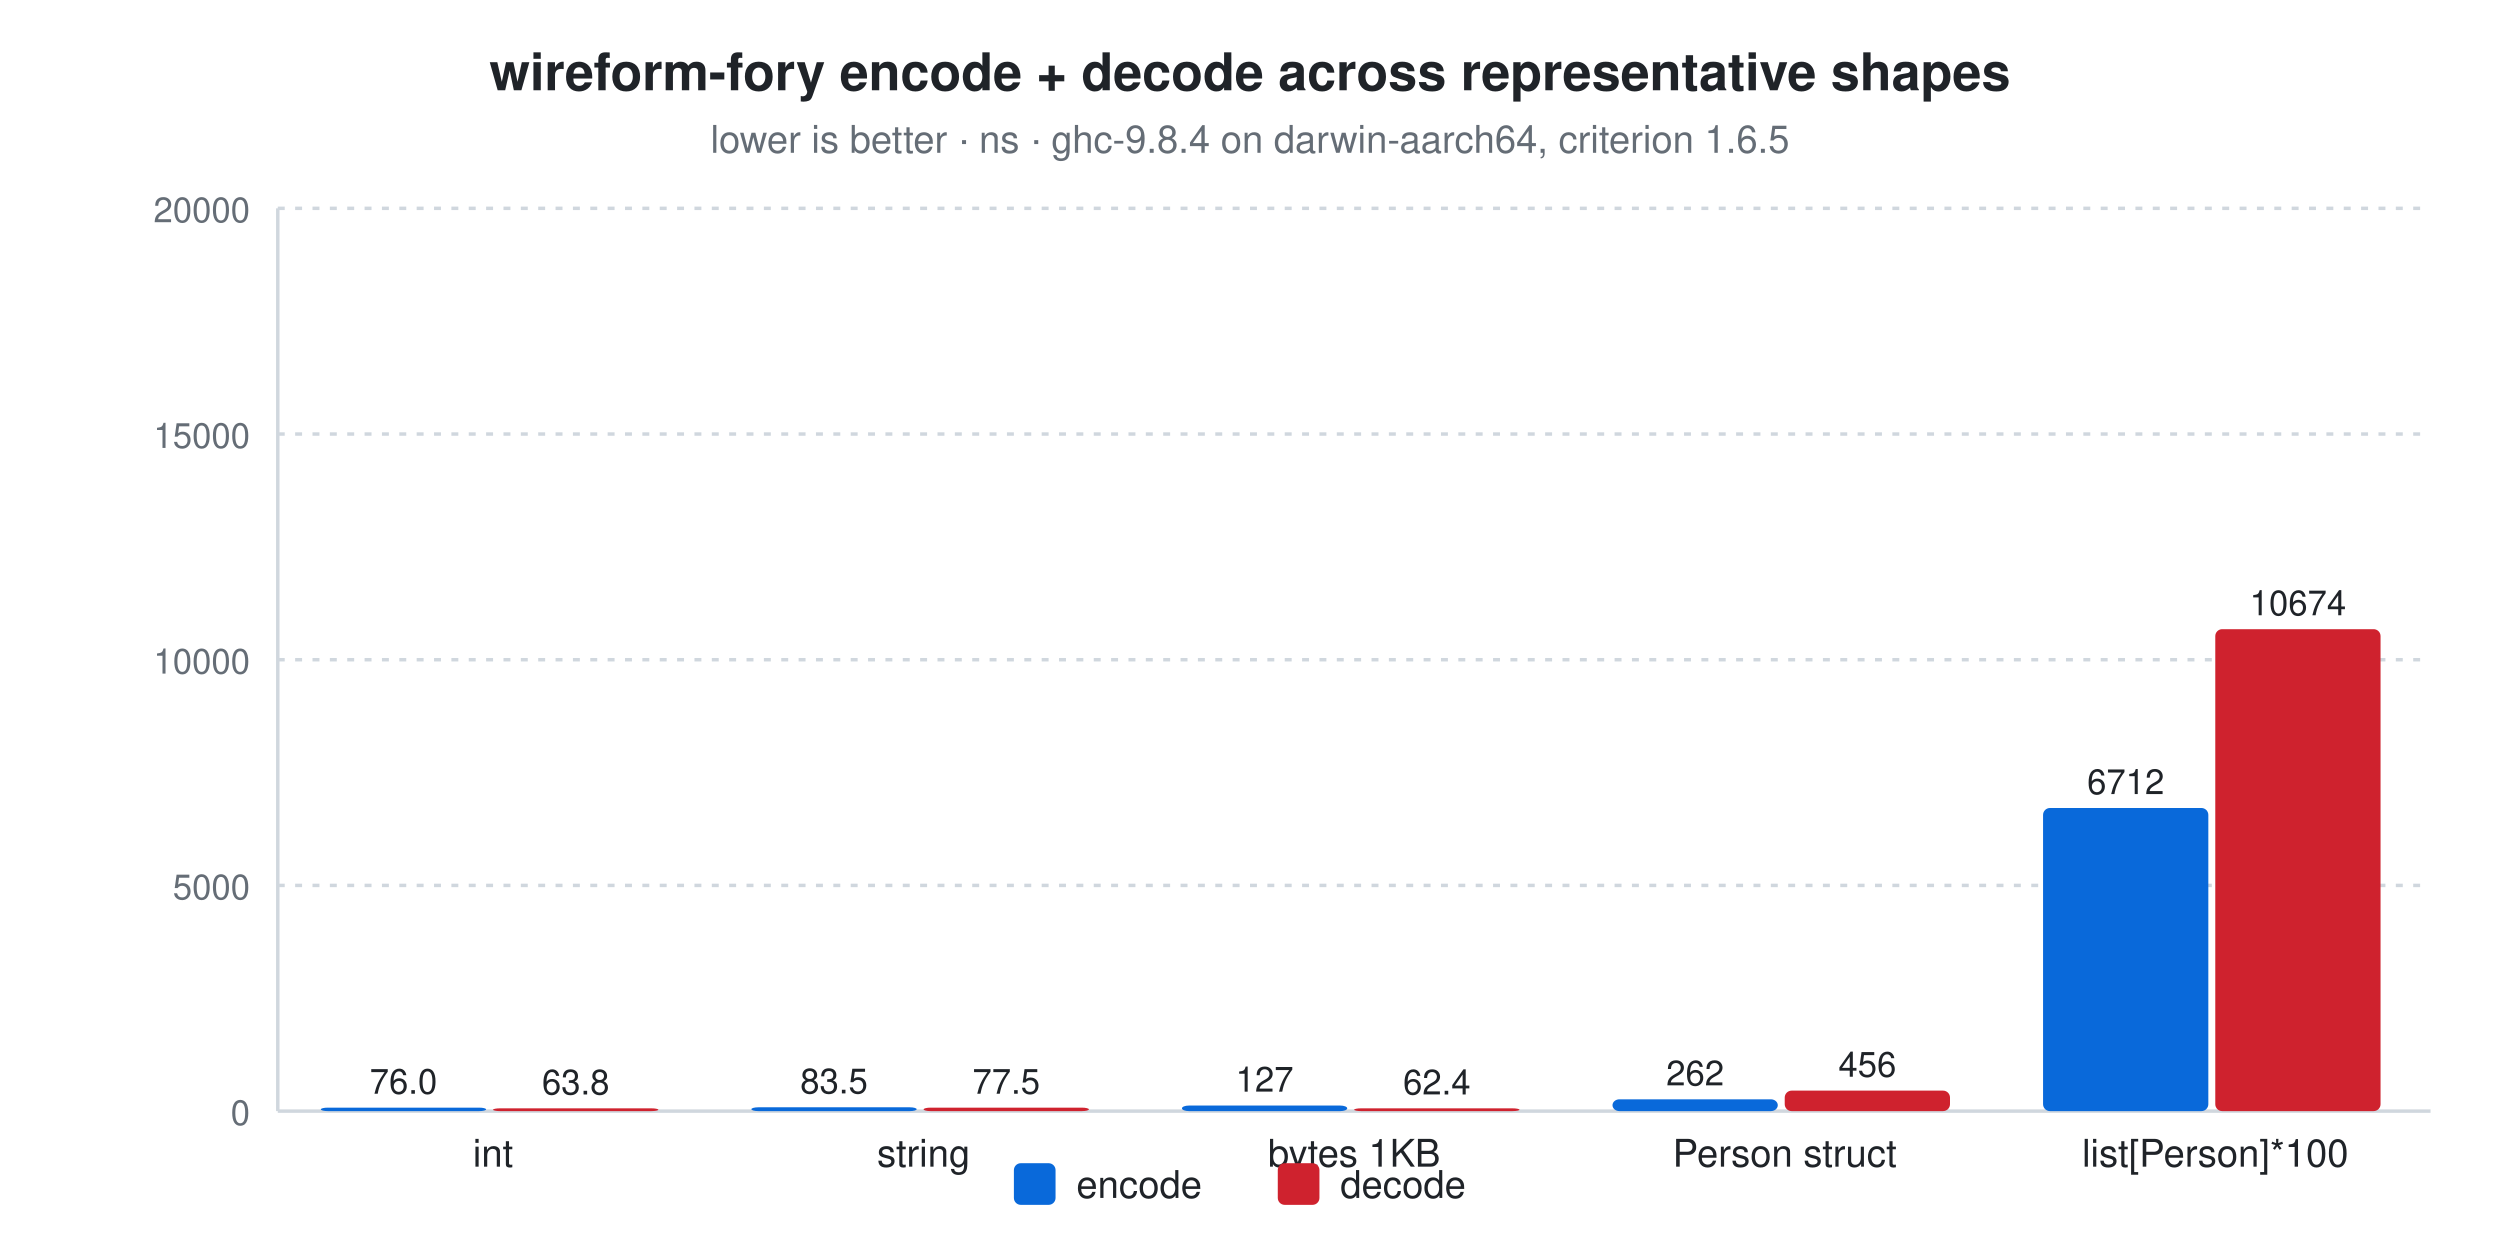
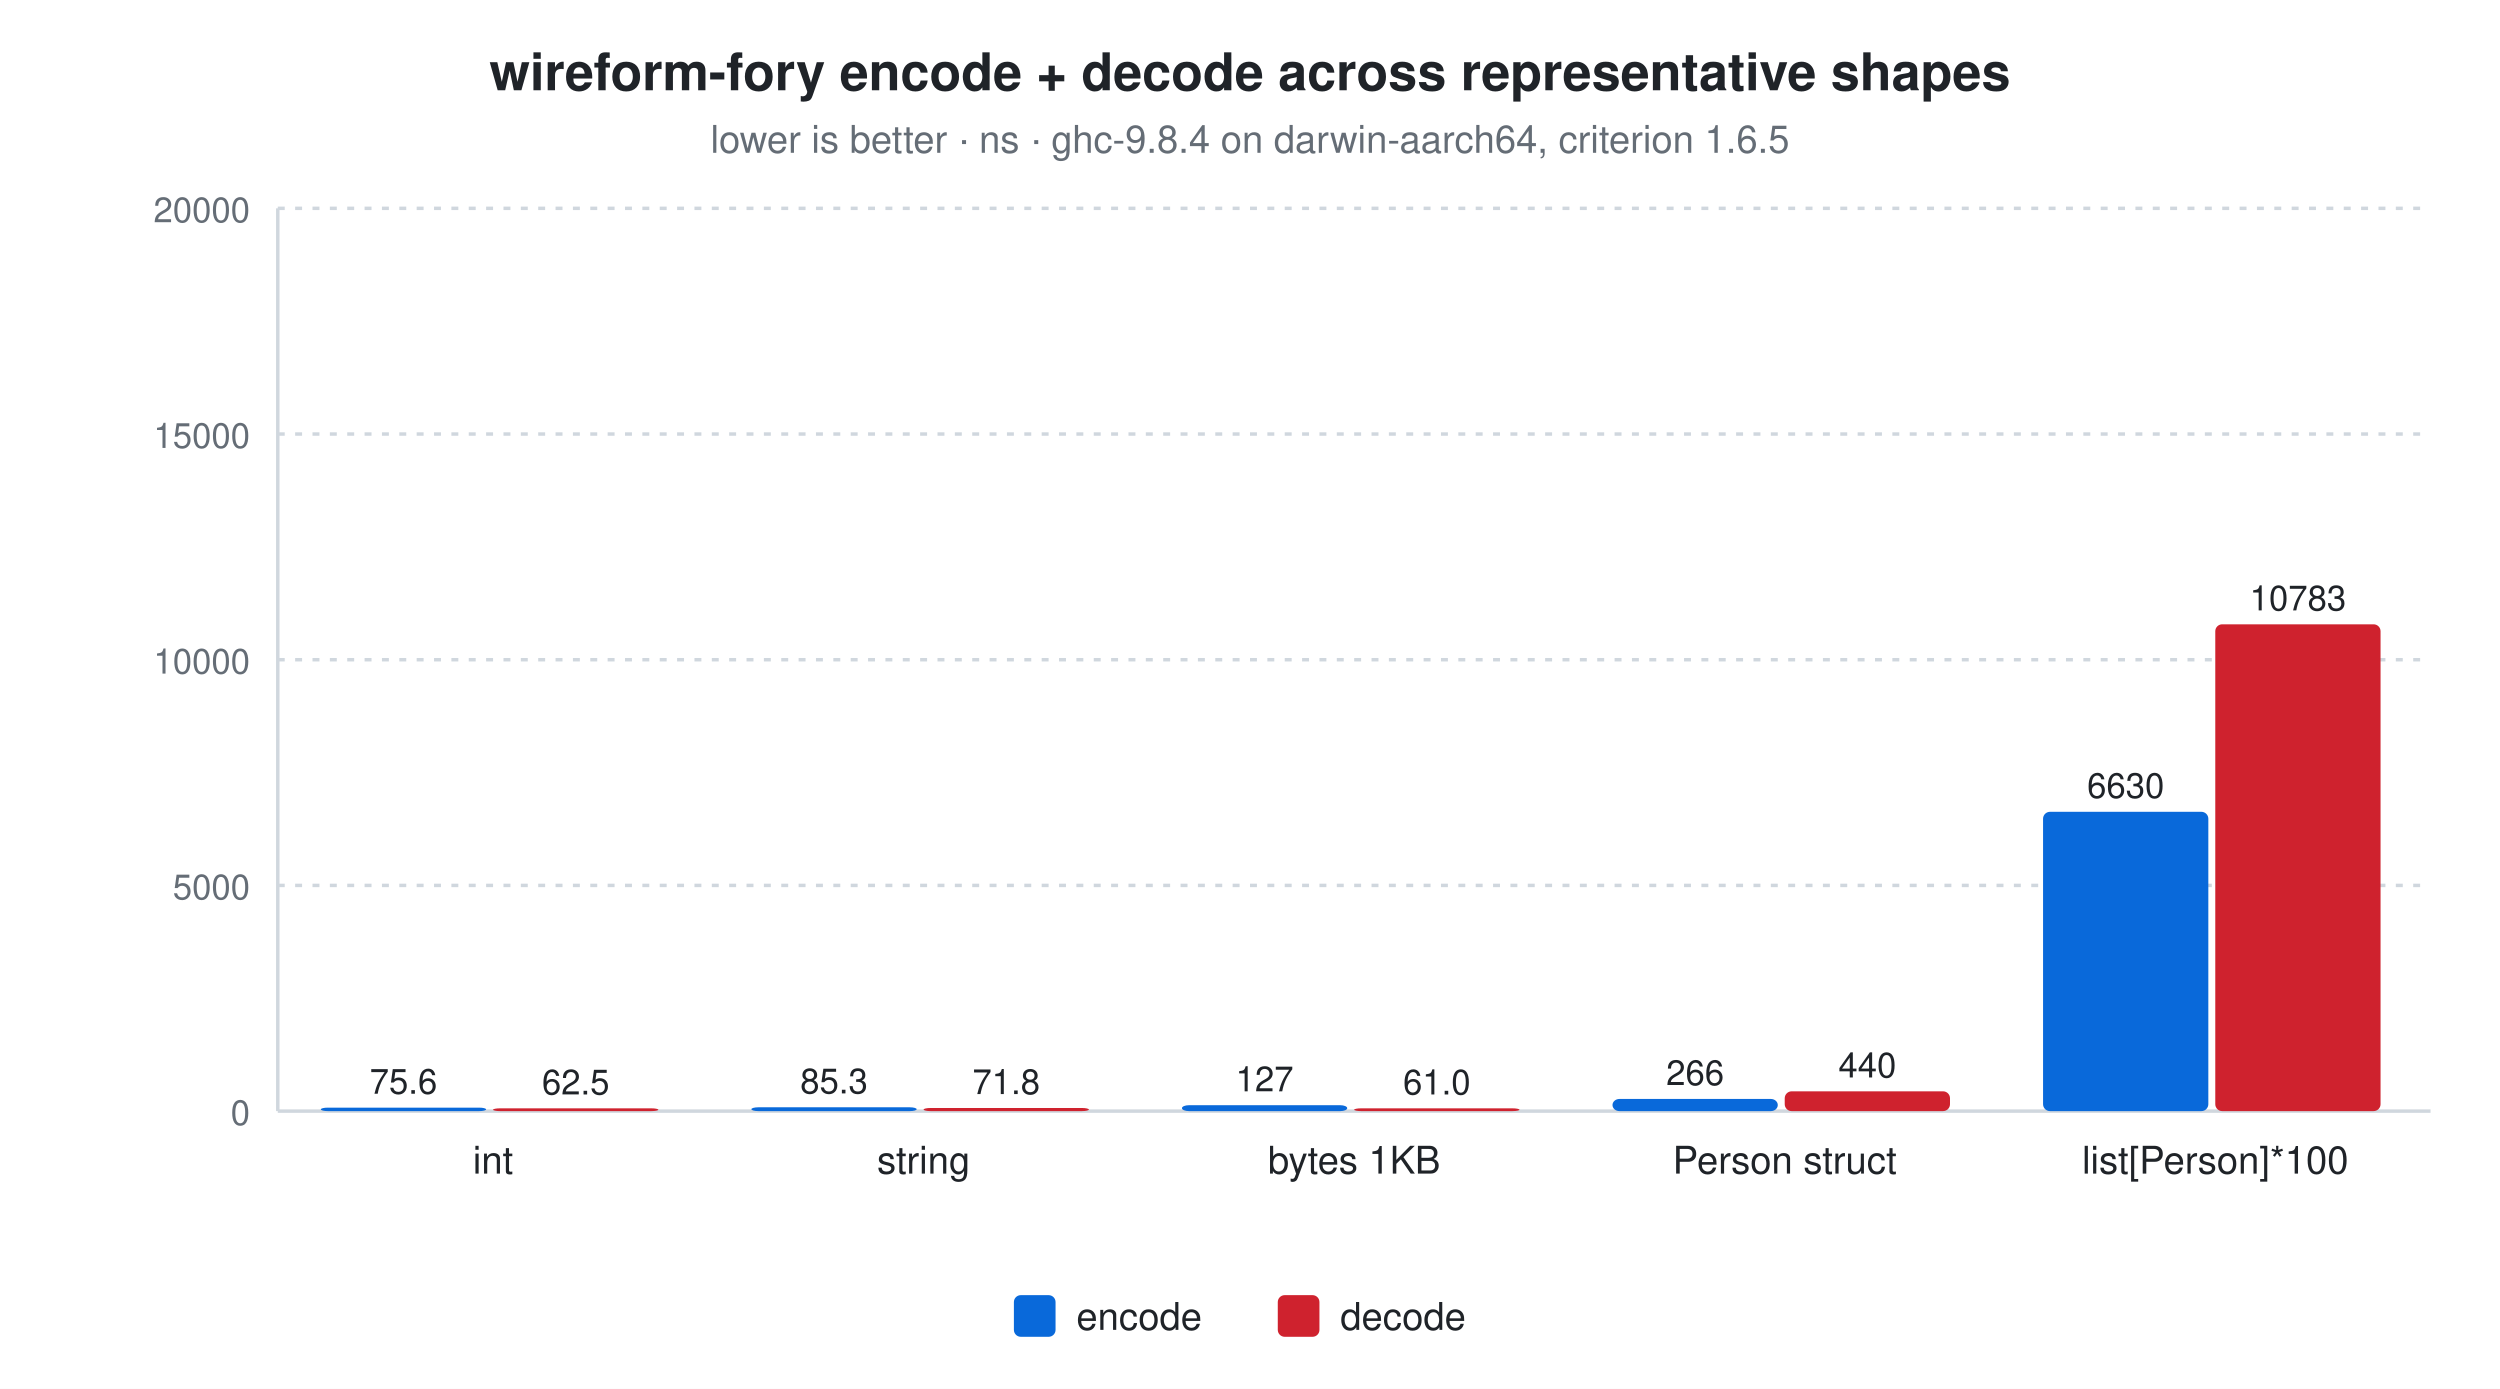
- <svg xmlns="http://www.w3.org/2000/svg" viewBox="0 0 720 360" width="720" height="360" font-family="ui-sans-serif, system-ui, -apple-system, BlinkMacSystemFont, &quot;Segoe UI&quot;, Helvetica, Arial, sans-serif" font-size="12">
-   <rect x="0" y="0" width="720" height="360" fill="#ffffff" />
+ <svg xmlns="http://www.w3.org/2000/svg" viewBox="0 0 720 400" width="720" height="400" font-family="ui-sans-serif, system-ui, -apple-system, BlinkMacSystemFont, &quot;Segoe UI&quot;, Helvetica, Arial, sans-serif" font-size="12">
+   <rect x="0" y="0" width="720" height="400" fill="#ffffff" />
  <text x="360" y="26" text-anchor="middle" font-size="15" font-weight="600" fill="#1f2328">wireform-fory encode + decode across representative shapes</text>
  <text x="360" y="44" text-anchor="middle" font-size="11" fill="#656d76">lower is better · ns · ghc-9.8.4 on darwin-aarch64, criterion 1.6.5</text>
  <g stroke="#d0d7de" stroke-width="1">
    <line x1="80" y1="320" x2="700" y2="320" />
    <line x1="80" y1="60" x2="80" y2="320" />
  </g>
  <g>
    <g />
    <text x="72" y="324" text-anchor="end" font-size="10" fill="#656d76">0</text>
    <line x1="80" y1="255" x2="700" y2="255" stroke="#d0d7de" stroke-width="1" stroke-dasharray="2 3" />
    <text x="72" y="259" text-anchor="end" font-size="10" fill="#656d76">5000</text>
    <line x1="80" y1="190" x2="700" y2="190" stroke="#d0d7de" stroke-width="1" stroke-dasharray="2 3" />
    <text x="72" y="194" text-anchor="end" font-size="10" fill="#656d76">10000</text>
    <line x1="80" y1="125" x2="700" y2="125" stroke="#d0d7de" stroke-width="1" stroke-dasharray="2 3" />
    <text x="72" y="129" text-anchor="end" font-size="10" fill="#656d76">15000</text>
    <line x1="80" y1="60" x2="700" y2="60" stroke="#d0d7de" stroke-width="1" stroke-dasharray="2 3" />
    <text x="72" y="64" text-anchor="end" font-size="10" fill="#656d76">20000</text>
  </g>
  <g>
    <rect x="92.4" y="319.0" width="47.6" height="1.0" rx="2" fill="#0969da" />
    <rect x="142" y="319.2" width="47.6" height="0.8" rx="2" fill="#cf222e" />
    <rect x="216.4" y="318.9" width="47.6" height="1.1" rx="2" fill="#0969da" />
-     <rect x="266" y="319.0" width="47.6" height="1.0" rx="2" fill="#cf222e" />
-     <rect x="340.4" y="318.4" width="47.6" height="1.6" rx="2" fill="#0969da" />
+     <rect x="266" y="319.1" width="47.6" height="0.9" rx="2" fill="#cf222e" />
+     <rect x="340.4" y="318.3" width="47.6" height="1.7" rx="2" fill="#0969da" />
    <rect x="390" y="319.2" width="47.6" height="0.8" rx="2" fill="#cf222e" />
-     <rect x="464.4" y="316.6" width="47.6" height="3.4" rx="2" fill="#0969da" />
-     <rect x="514" y="314.1" width="47.6" height="5.9" rx="2" fill="#cf222e" />
-     <rect x="588.4" y="232.7" width="47.6" height="87.3" rx="2" fill="#0969da" />
-     <rect x="638" y="181.2" width="47.6" height="138.8" rx="2" fill="#cf222e" />
+     <rect x="464.4" y="316.5" width="47.6" height="3.5" rx="2" fill="#0969da" />
+     <rect x="514" y="314.3" width="47.6" height="5.7" rx="2" fill="#cf222e" />
+     <rect x="588.4" y="233.8" width="47.6" height="86.2" rx="2" fill="#0969da" />
+     <rect x="638" y="179.8" width="47.6" height="140.2" rx="2" fill="#cf222e" />
  </g>
  <g>
-     <text x="116.2" y="315.0" text-anchor="middle" font-size="10" fill="#1f2328">76.0</text>
-     <text x="165.8" y="315.2" text-anchor="middle" font-size="10" fill="#1f2328">63.8</text>
-     <text x="240.2" y="314.9" text-anchor="middle" font-size="10" fill="#1f2328">83.5</text>
-     <text x="289.8" y="315.0" text-anchor="middle" font-size="10" fill="#1f2328">77.5</text>
-     <text x="364.2" y="314.4" text-anchor="middle" font-size="10" fill="#1f2328">127</text>
-     <text x="413.8" y="315.2" text-anchor="middle" font-size="10" fill="#1f2328">62.4</text>
-     <text x="488.2" y="312.6" text-anchor="middle" font-size="10" fill="#1f2328">262</text>
-     <text x="537.8" y="310.1" text-anchor="middle" font-size="10" fill="#1f2328">456</text>
-     <text x="612.2" y="228.7" text-anchor="middle" font-size="10" fill="#1f2328">6712</text>
-     <text x="661.8" y="177.2" text-anchor="middle" font-size="10" fill="#1f2328">10674</text>
+     <text x="116.2" y="315.0" text-anchor="middle" font-size="10" fill="#1f2328">75.6</text>
+     <text x="165.8" y="315.2" text-anchor="middle" font-size="10" fill="#1f2328">62.5</text>
+     <text x="240.2" y="314.9" text-anchor="middle" font-size="10" fill="#1f2328">85.3</text>
+     <text x="289.8" y="315.1" text-anchor="middle" font-size="10" fill="#1f2328">71.8</text>
+     <text x="364.2" y="314.3" text-anchor="middle" font-size="10" fill="#1f2328">127</text>
+     <text x="413.8" y="315.2" text-anchor="middle" font-size="10" fill="#1f2328">61.0</text>
+     <text x="488.2" y="312.5" text-anchor="middle" font-size="10" fill="#1f2328">266</text>
+     <text x="537.8" y="310.3" text-anchor="middle" font-size="10" fill="#1f2328">440</text>
+     <text x="612.2" y="229.8" text-anchor="middle" font-size="10" fill="#1f2328">6630</text>
+     <text x="661.8" y="175.8" text-anchor="middle" font-size="10" fill="#1f2328">10783</text>
  </g>
  <g>
-     <text x="142" y="336" text-anchor="middle" font-size="11" fill="#1f2328">int</text>
-     <text x="266" y="336" text-anchor="middle" font-size="11" fill="#1f2328">string</text>
-     <text x="390" y="336" text-anchor="middle" font-size="11" fill="#1f2328">bytes 1KB</text>
-     <text x="514" y="336" text-anchor="middle" font-size="11" fill="#1f2328">Person struct</text>
-     <text x="638" y="336" text-anchor="middle" font-size="11" fill="#1f2328">list[Person]*100</text>
+     <text x="142" y="338" text-anchor="middle" font-size="11" fill="#1f2328">int</text>
+     <text x="266" y="338" text-anchor="middle" font-size="11" fill="#1f2328">string</text>
+     <text x="390" y="338" text-anchor="middle" font-size="11" fill="#1f2328">bytes 1KB</text>
+     <text x="514" y="338" text-anchor="middle" font-size="11" fill="#1f2328">Person struct</text>
+     <text x="638" y="338" text-anchor="middle" font-size="11" fill="#1f2328">list[Person]*100</text>
  </g>
  <g>
-     <g transform="translate(292, 344)">
+     <g transform="translate(292, 382)">
      <rect x="0" y="-9" width="12" height="12" rx="2" fill="#0969da" />
      <text x="18" y="1" font-size="11" fill="#1f2328">encode</text>
    </g>
-     <g transform="translate(368, 344)">
+     <g transform="translate(368, 382)">
      <rect x="0" y="-9" width="12" height="12" rx="2" fill="#cf222e" />
      <text x="18" y="1" font-size="11" fill="#1f2328">decode</text>
    </g>
  </g>
</svg>
